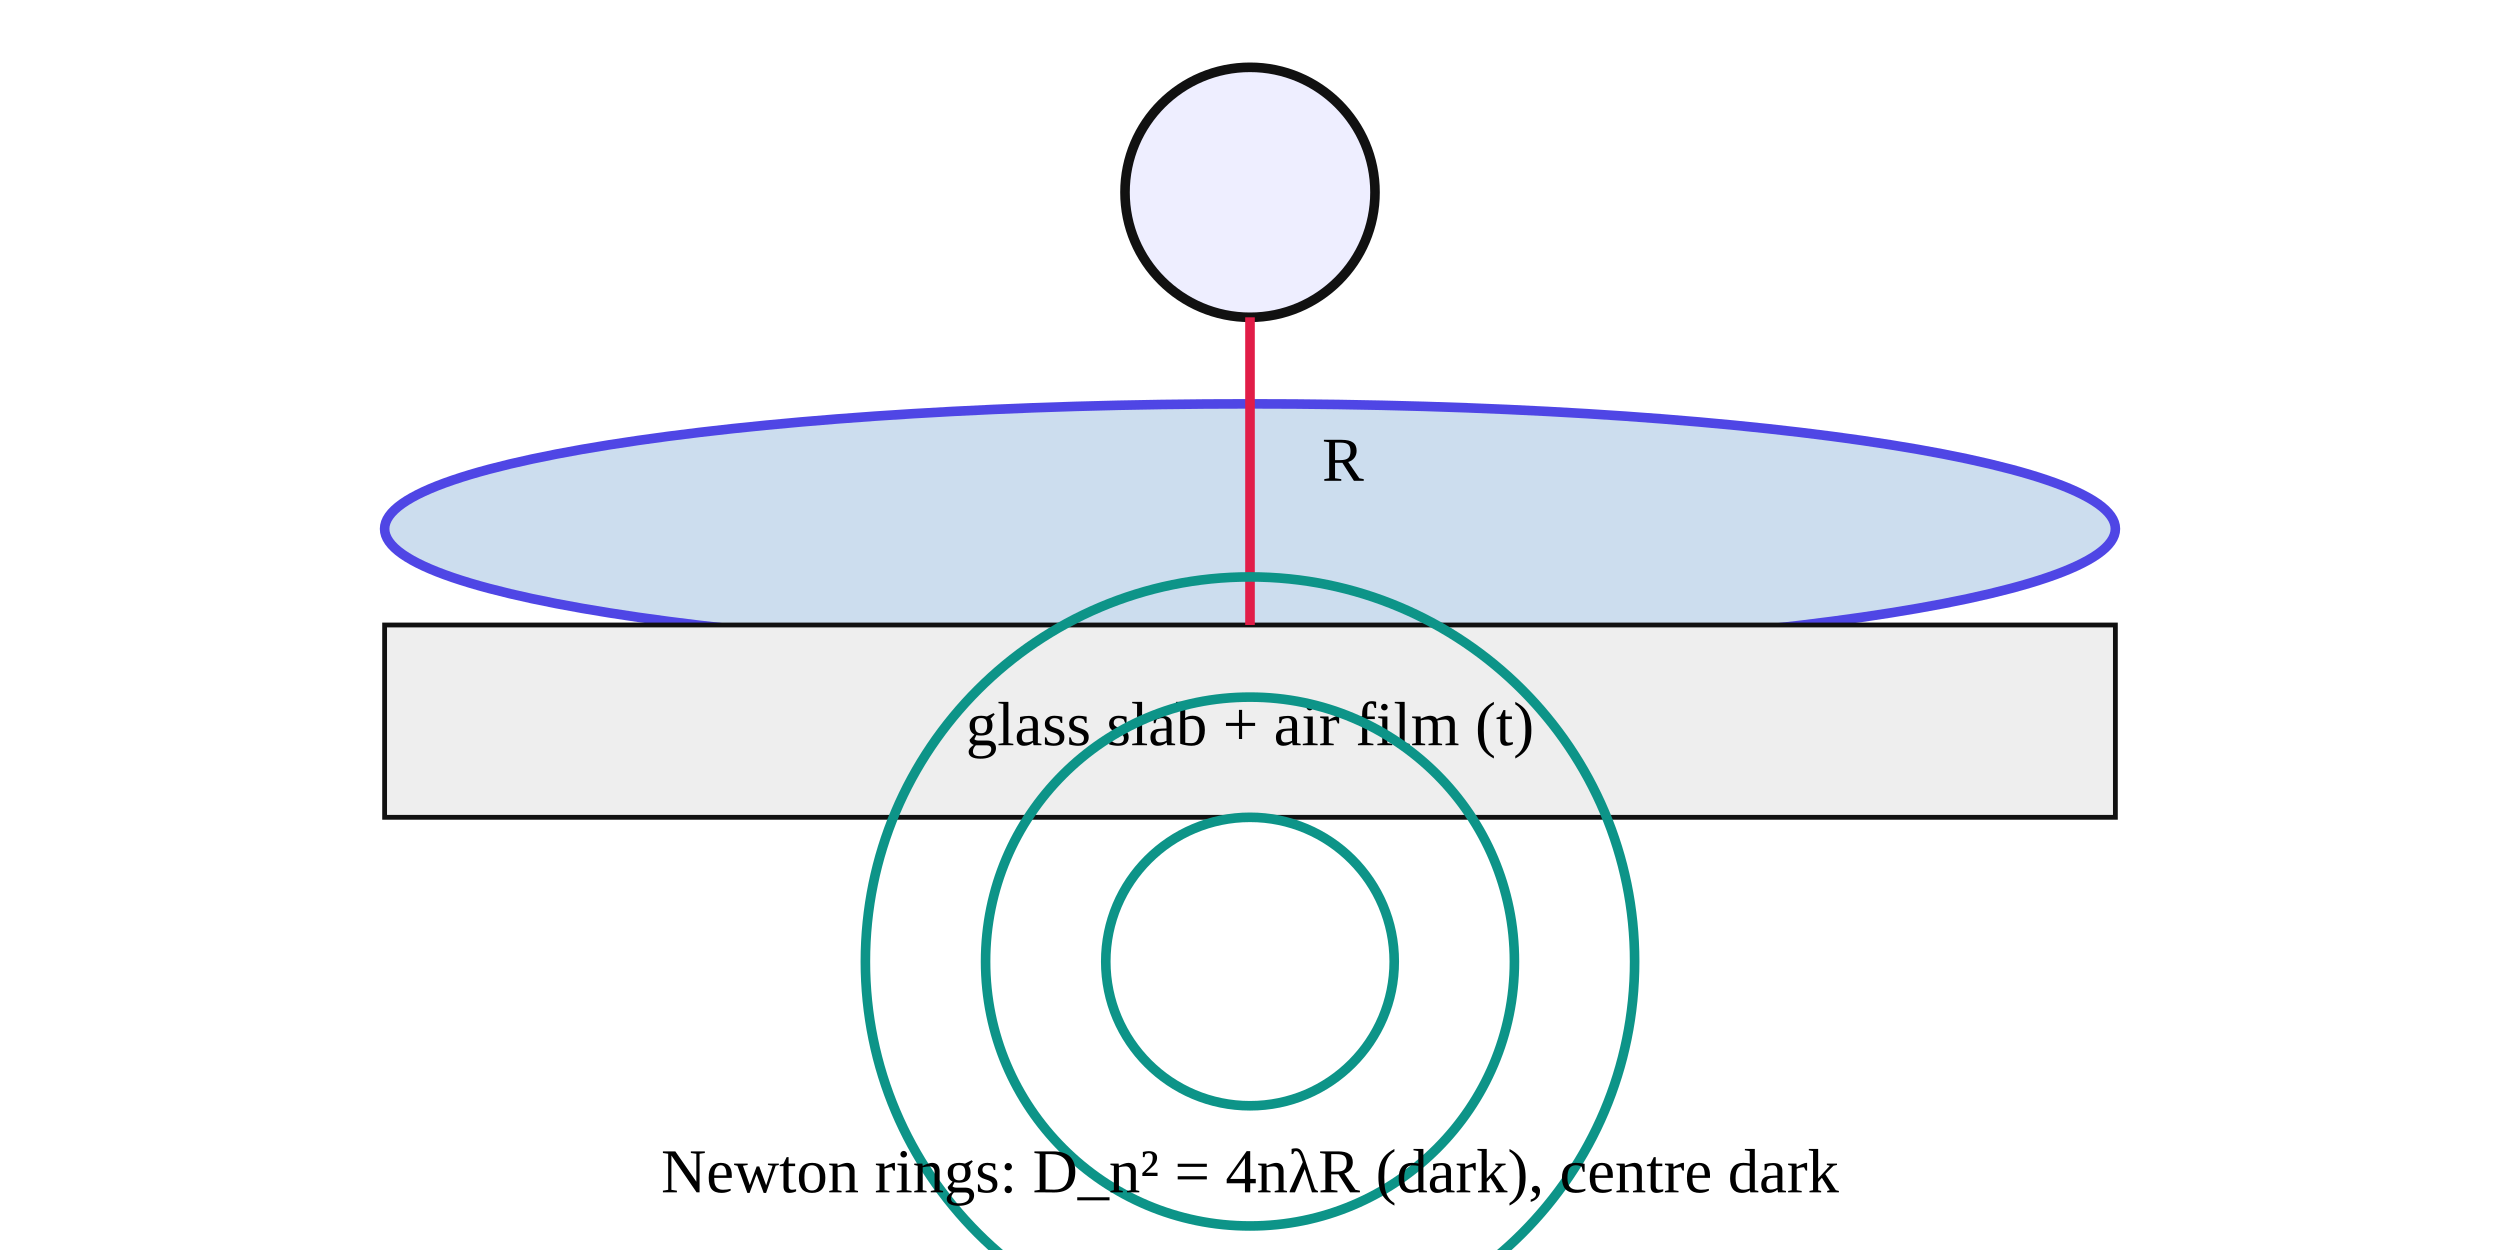
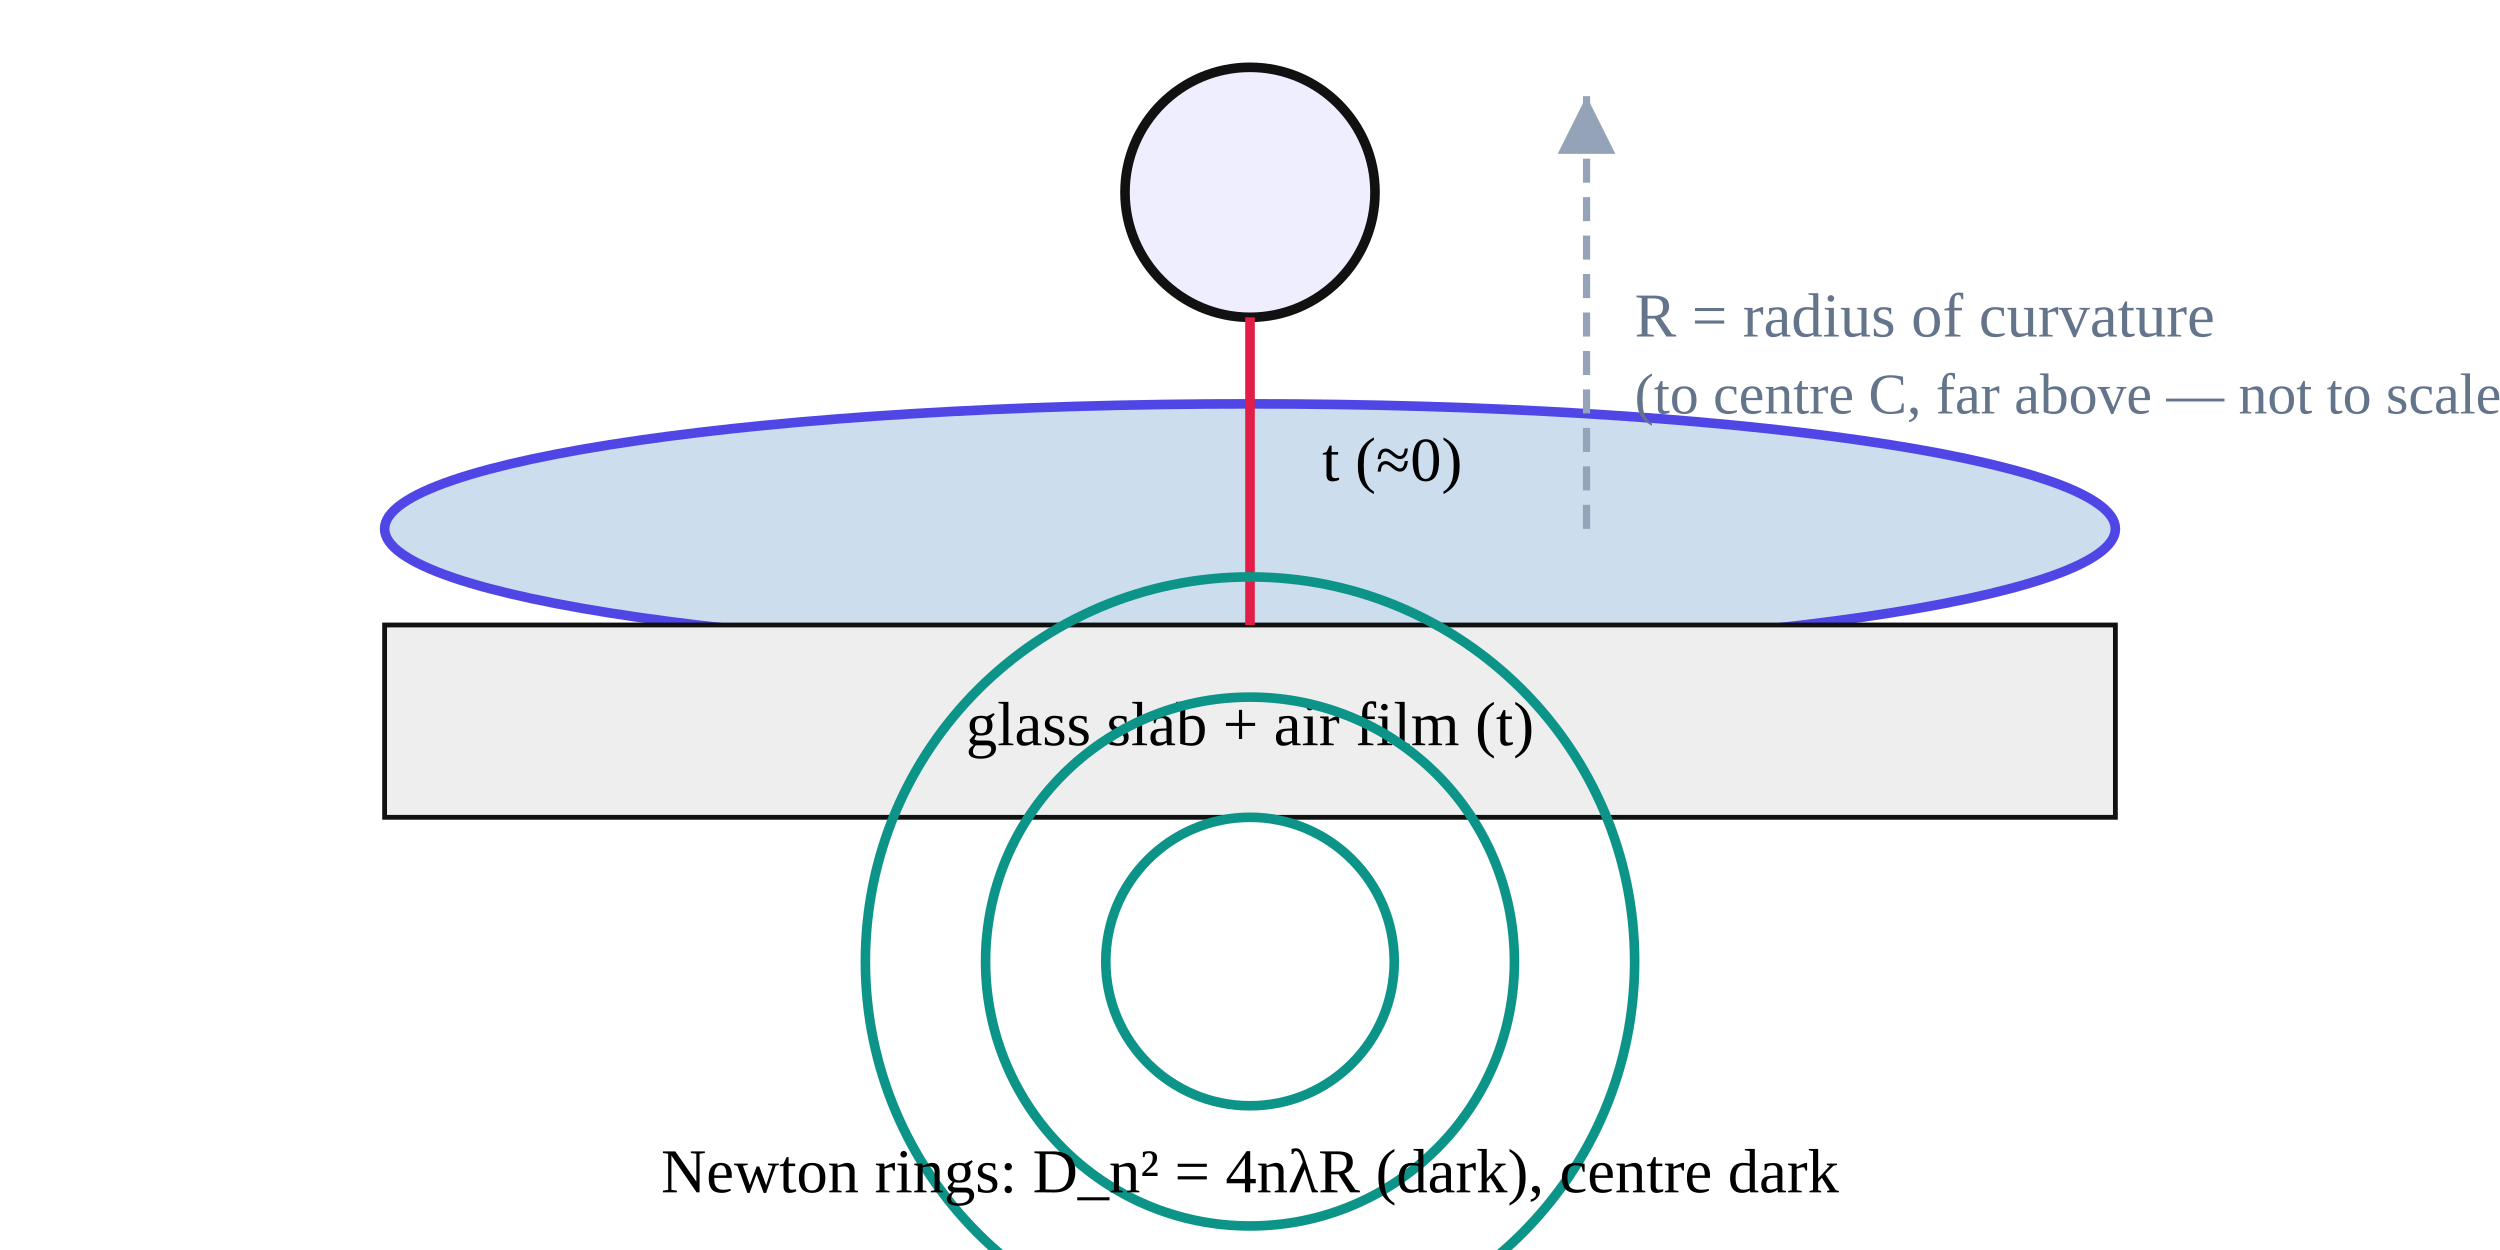
<svg xmlns="http://www.w3.org/2000/svg" width="520" height="260" viewBox="0 0 520 260">
  <rect width="520" height="260" fill="#fff" />
  <ellipse cx="260" cy="110" rx="180" ry="26" fill="#cde" stroke="#4f46e5" stroke-width="2" />
  <circle cx="260" cy="40" r="26" fill="#eef" stroke="#111" stroke-width="2" />
  <rect x="80" y="130" width="360" height="40" fill="#eee" stroke="#111" />
  <text x="260" y="155" text-anchor="middle" font-size="13">glass slab + air film (t)</text>
  <line x1="260" y1="66" x2="260" y2="130" stroke="#e11d48" stroke-width="2" />
-   <text x="275" y="100" font-size="13">R</text>
+   <text x="275" y="100" font-size="13">t (≈0)</text>
+   <line x1="330" y1="110" x2="330" y2="20" stroke="#94a3b8" stroke-width="1.5" stroke-dasharray="5 3" />
+   <polygon points="330,20 324,32 336,32" fill="#94a3b8" />
+   <text x="340" y="70" font-size="13" fill="#64748b">R = radius of curvature</text>
+   <text x="340" y="86" font-size="12" fill="#64748b">(to centre C, far above — not to scale)</text>
  <g fill="none" stroke="#0d9488" stroke-width="2">
    <circle cx="260" cy="200" r="30" />
    <circle cx="260" cy="200" r="55" />
    <circle cx="260" cy="200" r="80" />
  </g>
  <text x="260" y="248" text-anchor="middle" font-size="13">Newton rings: D_n² = 4nλR (dark), centre dark</text>
</svg>
